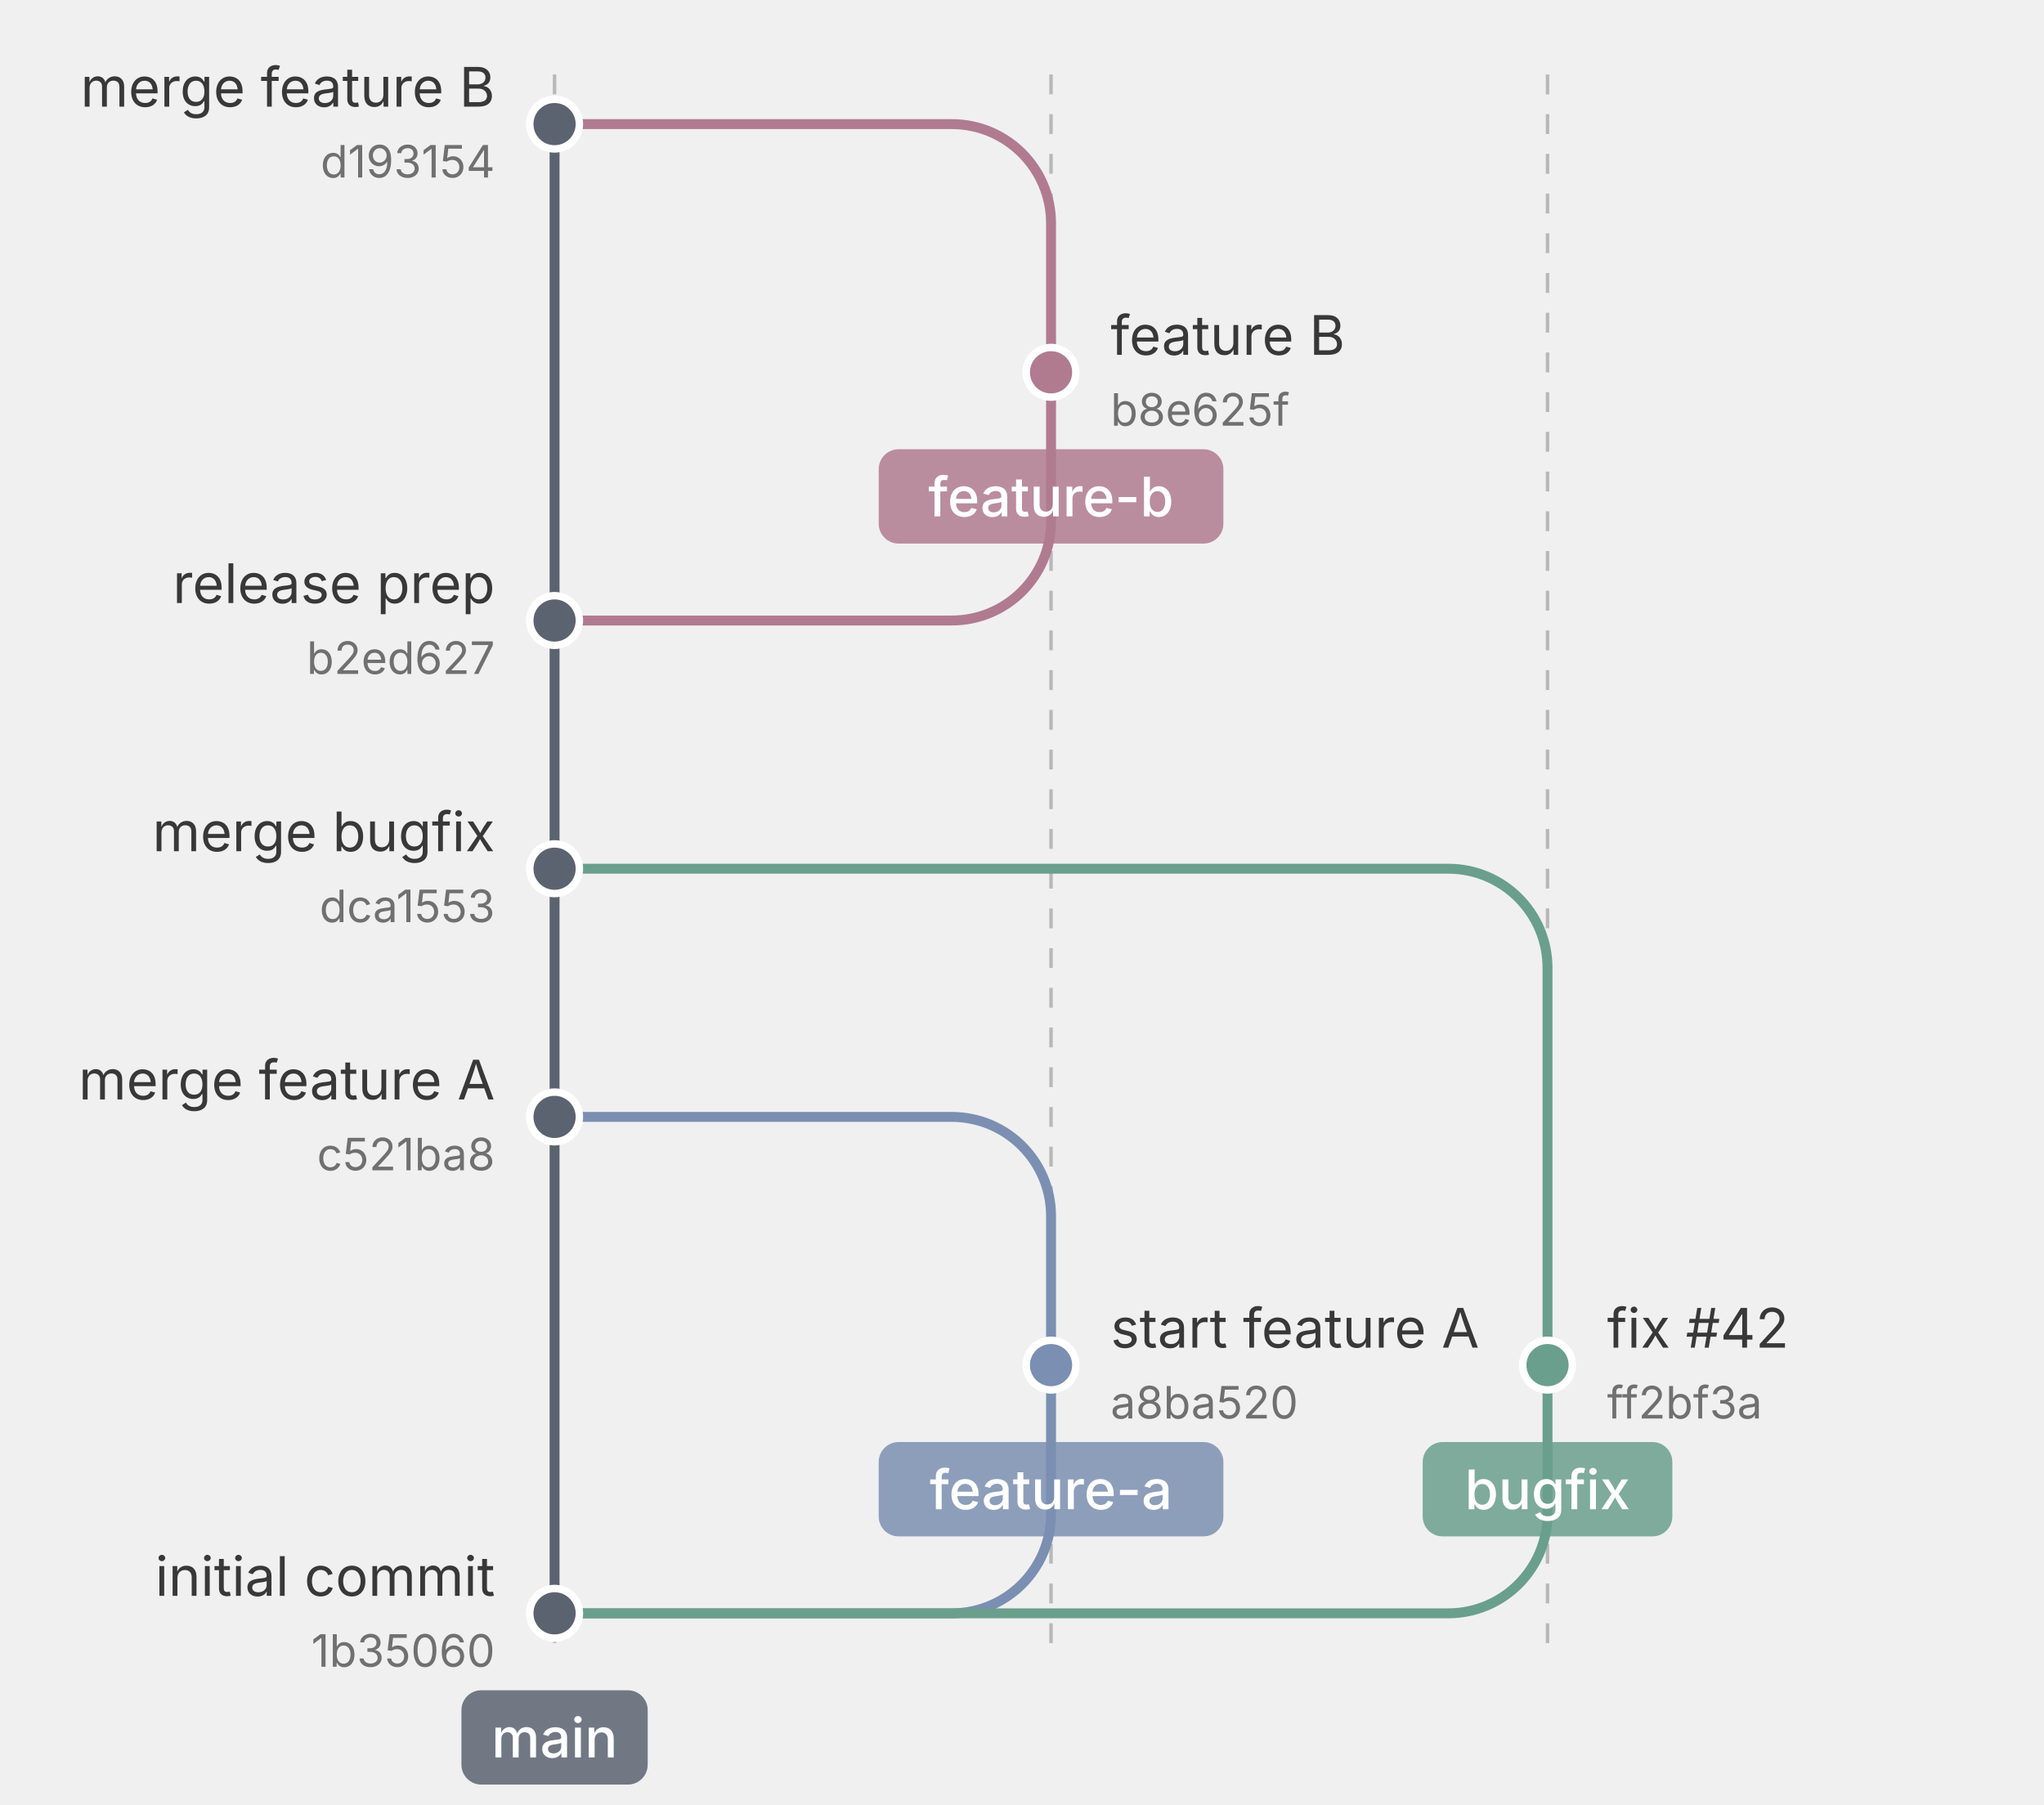
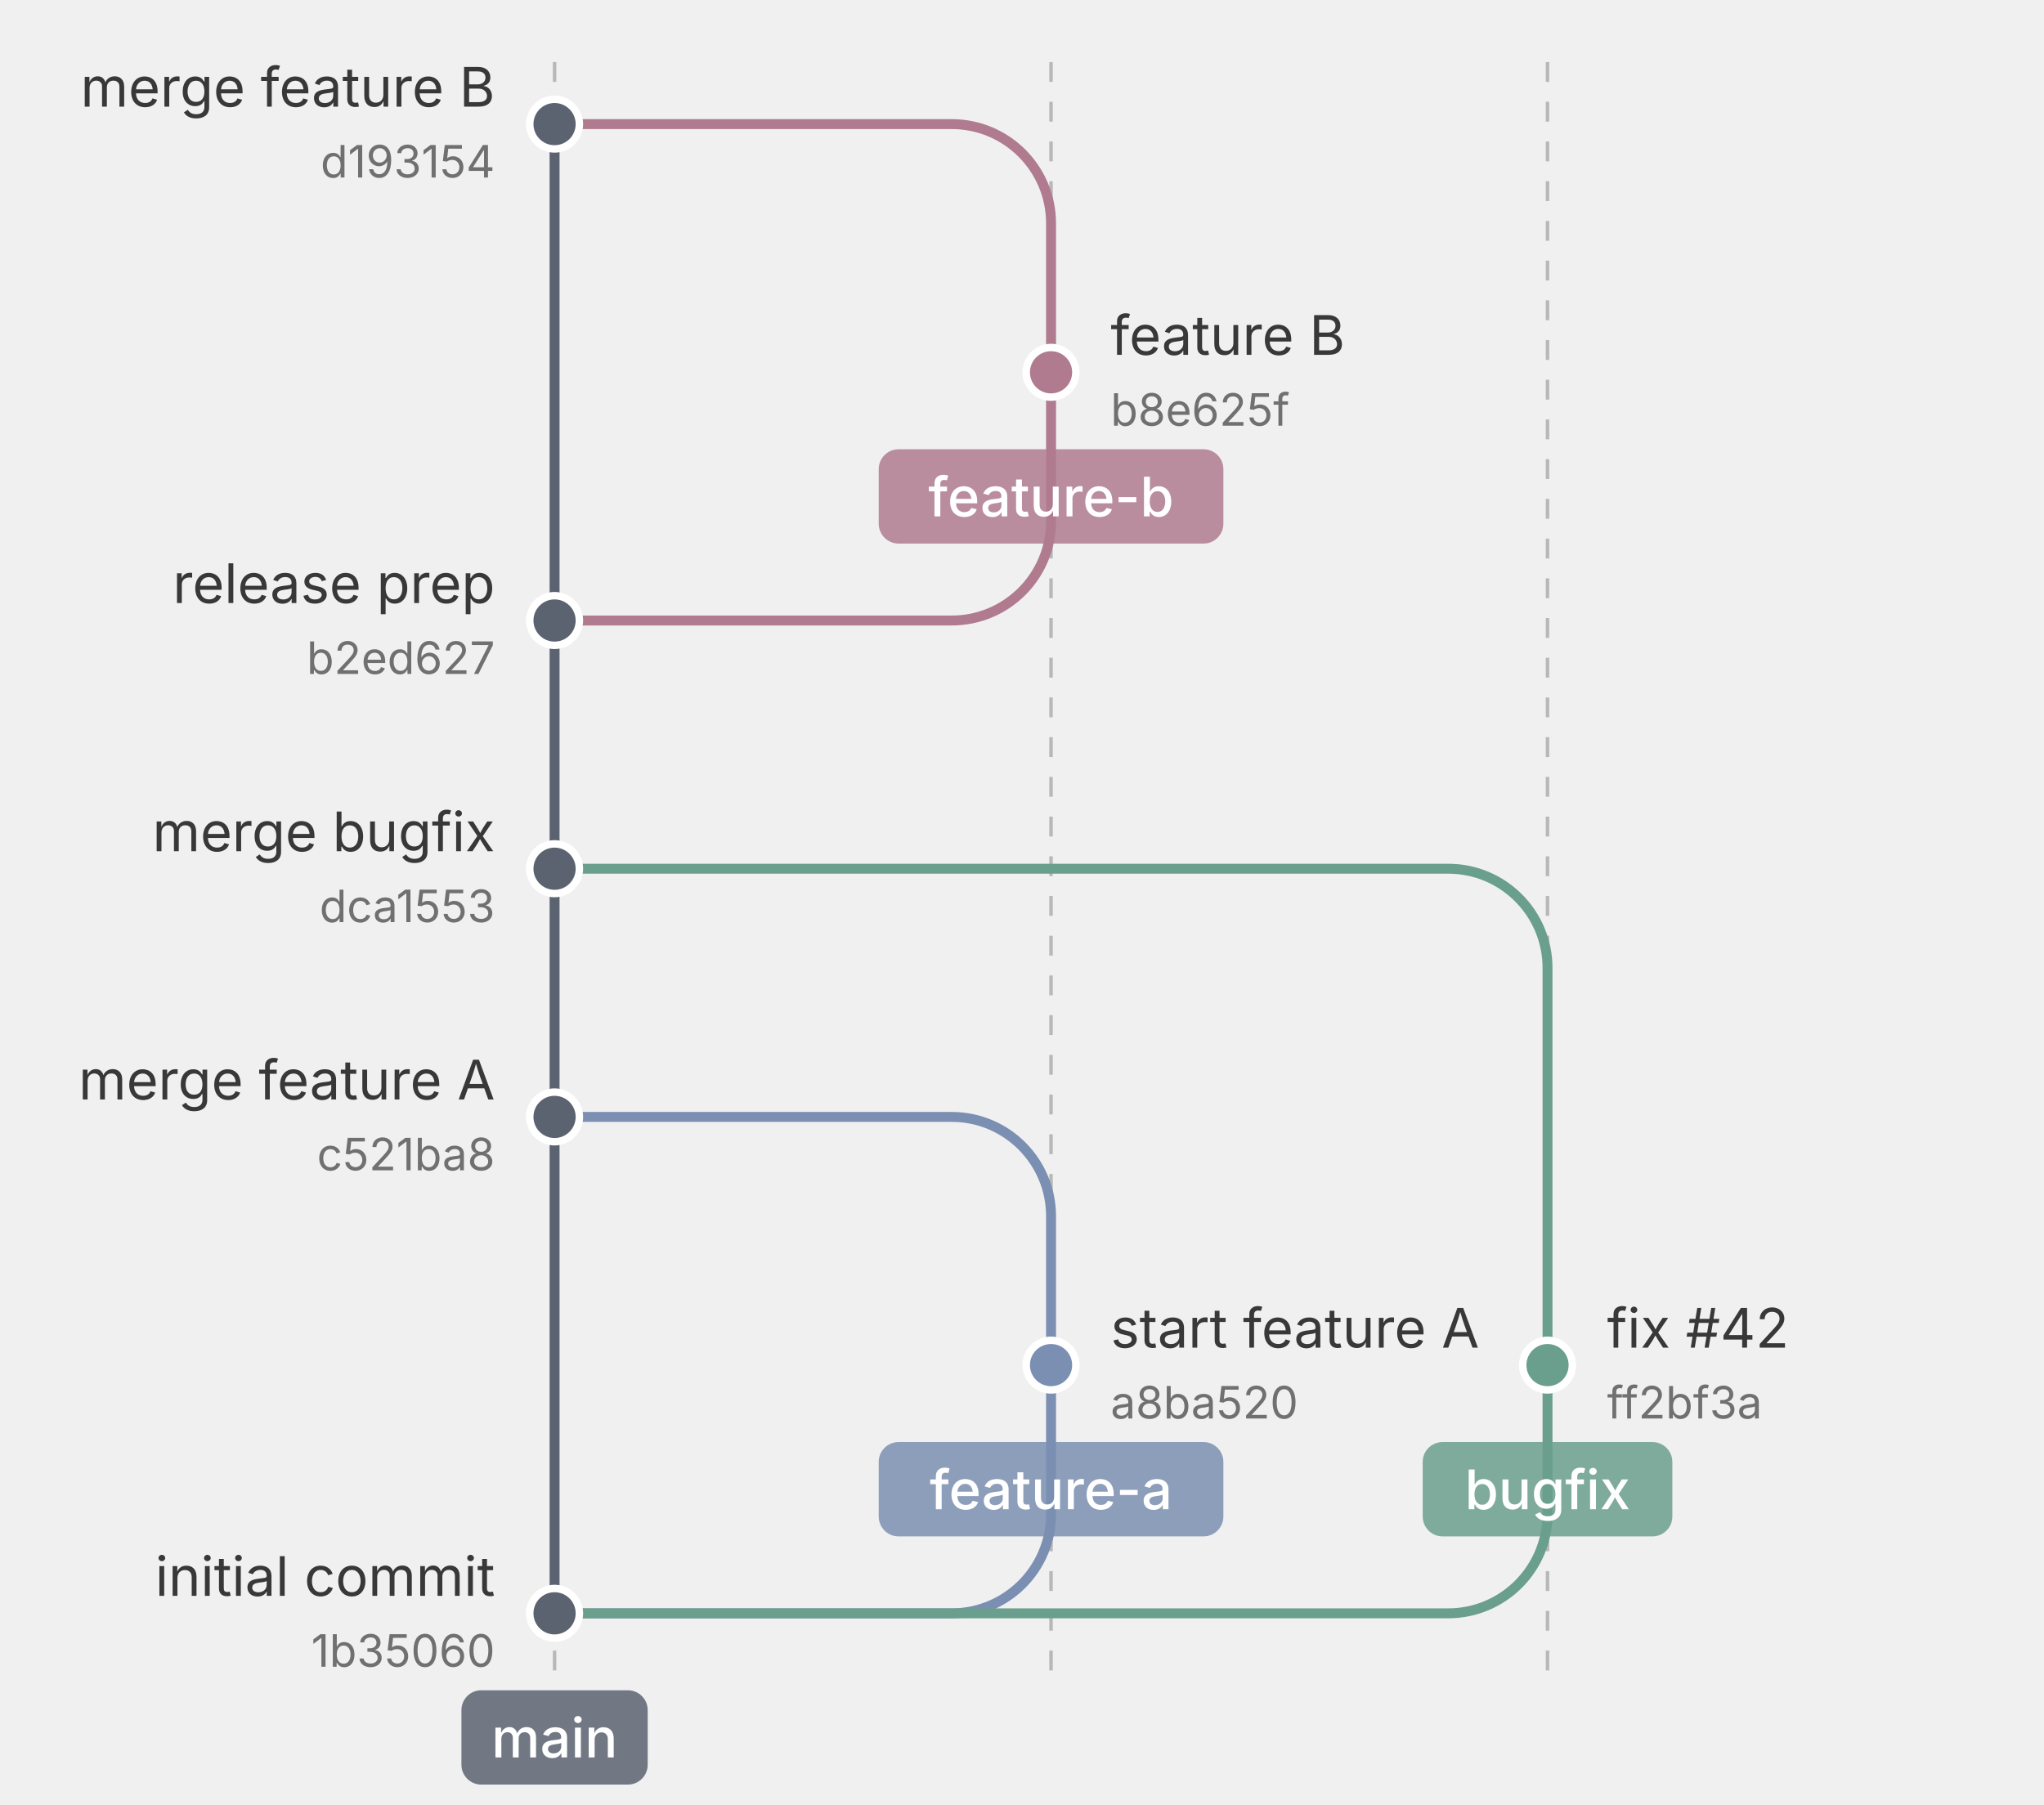
<svg xmlns="http://www.w3.org/2000/svg" width="411.7" height="363.5" viewBox="0 0 411.7 363.5">
  <defs>
</defs>
-   <path d="M111.7,15.0 L111.7,335.0" stroke="#b8b8b8" stroke-width="0.7" stroke-dasharray="4,4" />
-   <path d="M211.7,15.0 L211.7,335.0" stroke="#b8b8b8" stroke-width="0.7" stroke-dasharray="4,4" />
-   <path d="M311.7,15.0 L311.7,335.0" stroke="#b8b8b8" stroke-width="0.7" stroke-dasharray="4,4" />
+   <path d="M111.7,12.5 L111.7,337.5" stroke="#b8b8b8" stroke-width="0.7" stroke-dasharray="4,4" />
+   <path d="M211.7,12.5 L211.7,337.5" stroke="#b8b8b8" stroke-width="0.7" stroke-dasharray="4,4" />
+   <path d="M311.7,12.5 L311.7,337.5" stroke="#b8b8b8" stroke-width="0.7" stroke-dasharray="4,4" />
  <path d="M111.7,325.0 L191.7,325.0 A20,20,0,0,0,211.7,305.0 L211.7,275.0" stroke="#7b8fb2" stroke-width="2" fill="none" stroke-linecap="round" />
  <path d="M111.7,325.0 L291.7,325.0 A20,20,0,0,0,311.7,305.0 L311.7,275.0" stroke="#6a9f8d" stroke-width="2" fill="none" stroke-linecap="round" />
  <path d="M111.7,125.0 L191.7,125.0 A20,20,0,0,0,211.7,105.0 L211.7,75.0" stroke="#b07b8f" stroke-width="2" fill="none" stroke-linecap="round" />
  <path d="M211.7,275.0 L211.7,245.0 A20,20,0,0,0,191.7,225.0 L111.7,225.0" stroke="#7b8fb2" stroke-width="2" fill="none" stroke-linecap="round" />
  <path d="M311.7,275.0 L311.7,195.0 A20,20,0,0,0,291.7,175.0 L111.7,175.0" stroke="#6a9f8d" stroke-width="2" fill="none" stroke-linecap="round" />
  <path d="M211.7,75.0 L211.7,45.0 A20,20,0,0,0,191.7,25.0 L111.7,25.0" stroke="#b07b8f" stroke-width="2" fill="none" stroke-linecap="round" />
  <path d="M111.7,325.0 L111.7,25.0" stroke="#5c6370" stroke-width="2" stroke-linecap="round" />
  <rect x="92.94" y="340.5" width="37.52" height="19" rx="4" ry="4" fill="#5c6370" opacity="0.85" />
  <text x="111.7" y="350.0" font-size="11" text-anchor="middle" dominant-baseline="middle" fill="white" font-family="'Inter', 'Helvetica Neue', Helvetica, Arial, sans-serif" font-weight="500">main</text>
  <rect x="176.99" y="290.5" width="69.42" height="19" rx="4" ry="4" fill="#7b8fb2" opacity="0.85" />
  <text x="211.7" y="300.0" font-size="11" text-anchor="middle" dominant-baseline="middle" fill="white" font-family="'Inter', 'Helvetica Neue', Helvetica, Arial, sans-serif" font-weight="500">feature-a</text>
  <rect x="286.56" y="290.5" width="50.28" height="19" rx="4" ry="4" fill="#6a9f8d" opacity="0.85" />
  <text x="311.7" y="300.0" font-size="11" text-anchor="middle" dominant-baseline="middle" fill="white" font-family="'Inter', 'Helvetica Neue', Helvetica, Arial, sans-serif" font-weight="500">bugfix</text>
  <rect x="176.99" y="90.5" width="69.42" height="19" rx="4" ry="4" fill="#b07b8f" opacity="0.85" />
  <text x="211.7" y="100.0" font-size="11" text-anchor="middle" dominant-baseline="middle" fill="white" font-family="'Inter', 'Helvetica Neue', Helvetica, Arial, sans-serif" font-weight="500">feature-b</text>
  <circle cx="111.7" cy="325.0" r="5" fill="#5c6370" stroke="white" stroke-width="1.5" />
  <circle cx="211.7" cy="275.0" r="5" fill="#7b8fb2" stroke="white" stroke-width="1.5" />
  <circle cx="311.7" cy="275.0" r="5" fill="#6a9f8d" stroke="white" stroke-width="1.5" />
  <circle cx="111.7" cy="225.0" r="5" fill="#5c6370" stroke="white" stroke-width="1.5" />
  <circle cx="111.7" cy="175.0" r="5" fill="#5c6370" stroke="white" stroke-width="1.5" />
  <circle cx="111.7" cy="125.0" r="5" fill="#5c6370" stroke="white" stroke-width="1.5" />
  <circle cx="211.7" cy="75.0" r="5" fill="#b07b8f" stroke="white" stroke-width="1.5" />
  <circle cx="111.7" cy="25.0" r="5" fill="#5c6370" stroke="white" stroke-width="1.5" />
  <text x="99.7" y="317.5" font-size="11" text-anchor="end" dominant-baseline="middle" fill="#383838" font-family="'Inter', 'Helvetica Neue', Helvetica, Arial, sans-serif" font-weight="400">initial commit</text>
  <text x="99.7" y="332.5" font-size="9" text-anchor="end" dominant-baseline="middle" fill="#707070" font-family="'Inter', 'Helvetica Neue', Helvetica, Arial, sans-serif" font-weight="400">1b35060</text>
  <text x="223.7" y="267.5" font-size="11" text-anchor="start" dominant-baseline="middle" fill="#383838" font-family="'Inter', 'Helvetica Neue', Helvetica, Arial, sans-serif" font-weight="400">start feature A</text>
  <text x="223.7" y="282.5" font-size="9" text-anchor="start" dominant-baseline="middle" fill="#707070" font-family="'Inter', 'Helvetica Neue', Helvetica, Arial, sans-serif" font-weight="400">a8ba520</text>
  <text x="323.7" y="267.5" font-size="11" text-anchor="start" dominant-baseline="middle" fill="#383838" font-family="'Inter', 'Helvetica Neue', Helvetica, Arial, sans-serif" font-weight="400">fix #42</text>
  <text x="323.7" y="282.5" font-size="9" text-anchor="start" dominant-baseline="middle" fill="#707070" font-family="'Inter', 'Helvetica Neue', Helvetica, Arial, sans-serif" font-weight="400">ff2bf3a</text>
  <text x="99.7" y="217.5" font-size="11" text-anchor="end" dominant-baseline="middle" fill="#383838" font-family="'Inter', 'Helvetica Neue', Helvetica, Arial, sans-serif" font-weight="400">merge feature A</text>
  <text x="99.7" y="232.5" font-size="9" text-anchor="end" dominant-baseline="middle" fill="#707070" font-family="'Inter', 'Helvetica Neue', Helvetica, Arial, sans-serif" font-weight="400">c521ba8</text>
  <text x="99.7" y="167.5" font-size="11" text-anchor="end" dominant-baseline="middle" fill="#383838" font-family="'Inter', 'Helvetica Neue', Helvetica, Arial, sans-serif" font-weight="400">merge bugfix</text>
  <text x="99.7" y="182.5" font-size="9" text-anchor="end" dominant-baseline="middle" fill="#707070" font-family="'Inter', 'Helvetica Neue', Helvetica, Arial, sans-serif" font-weight="400">dca1553</text>
  <text x="99.7" y="117.5" font-size="11" text-anchor="end" dominant-baseline="middle" fill="#383838" font-family="'Inter', 'Helvetica Neue', Helvetica, Arial, sans-serif" font-weight="400">release prep</text>
  <text x="99.7" y="132.5" font-size="9" text-anchor="end" dominant-baseline="middle" fill="#707070" font-family="'Inter', 'Helvetica Neue', Helvetica, Arial, sans-serif" font-weight="400">b2ed627</text>
  <text x="223.7" y="67.5" font-size="11" text-anchor="start" dominant-baseline="middle" fill="#383838" font-family="'Inter', 'Helvetica Neue', Helvetica, Arial, sans-serif" font-weight="400">feature B</text>
  <text x="223.7" y="82.5" font-size="9" text-anchor="start" dominant-baseline="middle" fill="#707070" font-family="'Inter', 'Helvetica Neue', Helvetica, Arial, sans-serif" font-weight="400">b8e625f</text>
  <text x="99.7" y="17.5" font-size="11" text-anchor="end" dominant-baseline="middle" fill="#383838" font-family="'Inter', 'Helvetica Neue', Helvetica, Arial, sans-serif" font-weight="400">merge feature B</text>
  <text x="99.7" y="32.5" font-size="9" text-anchor="end" dominant-baseline="middle" fill="#707070" font-family="'Inter', 'Helvetica Neue', Helvetica, Arial, sans-serif" font-weight="400">d193154</text>
</svg>
